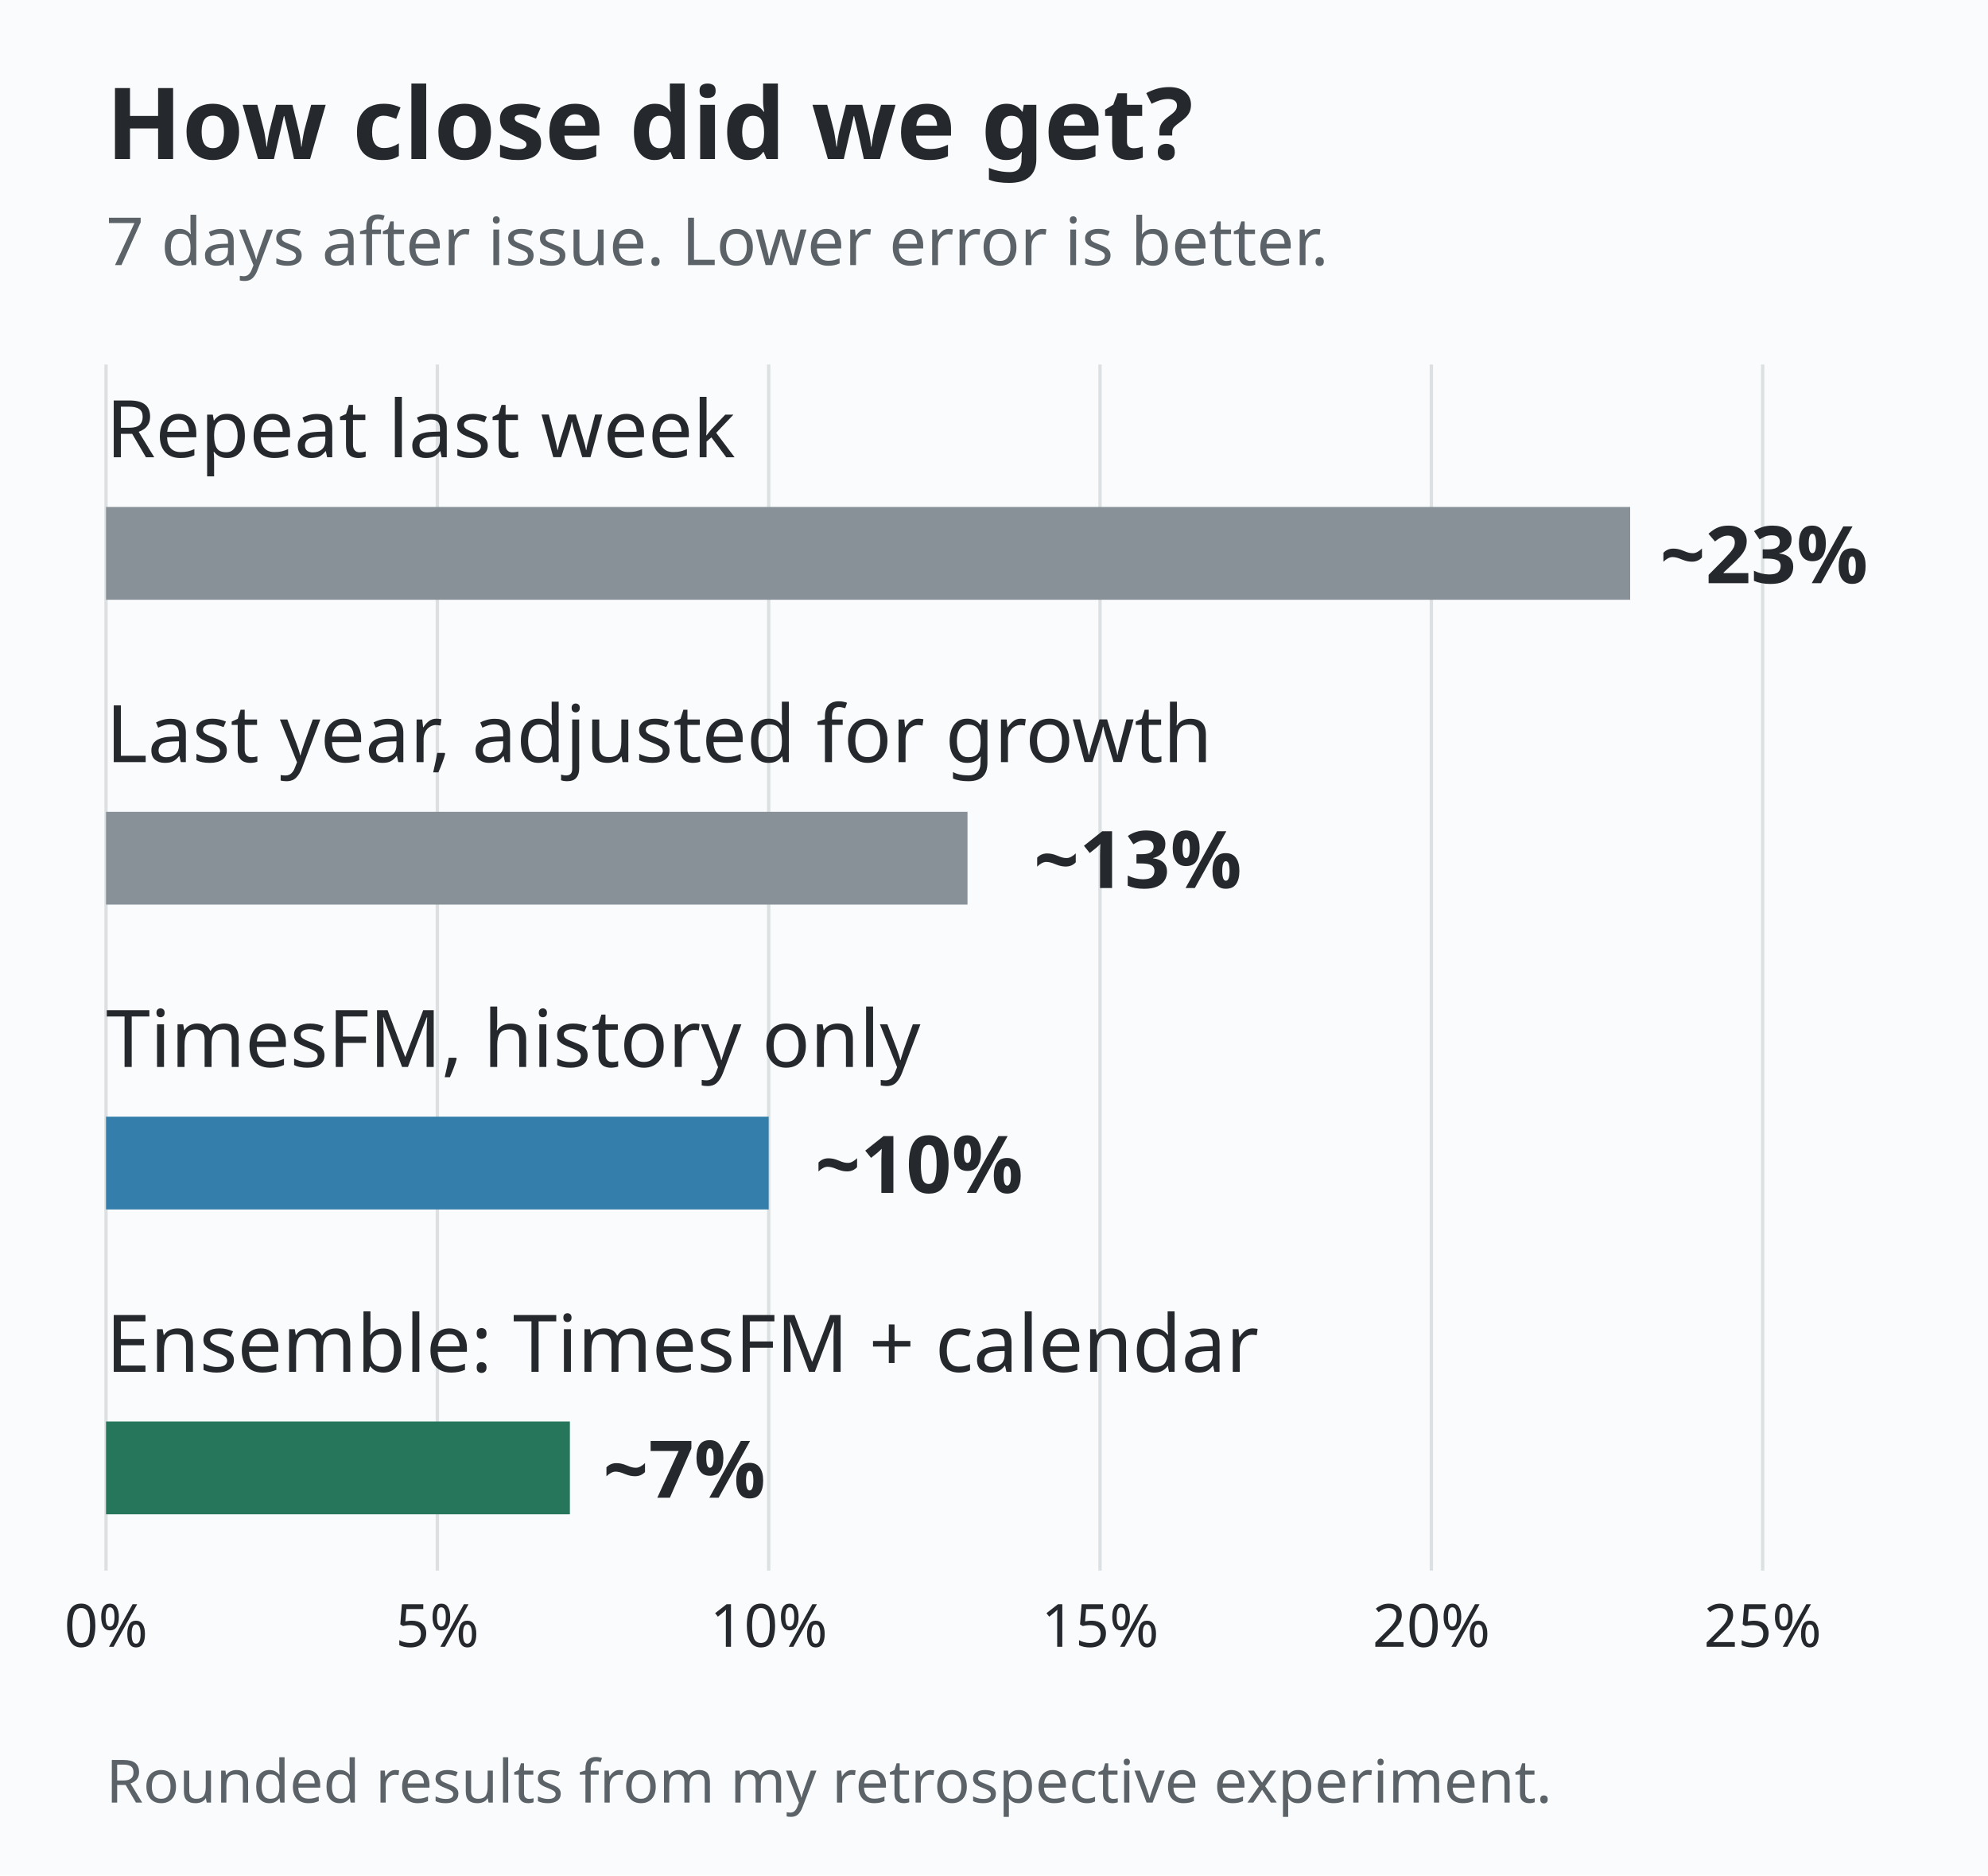
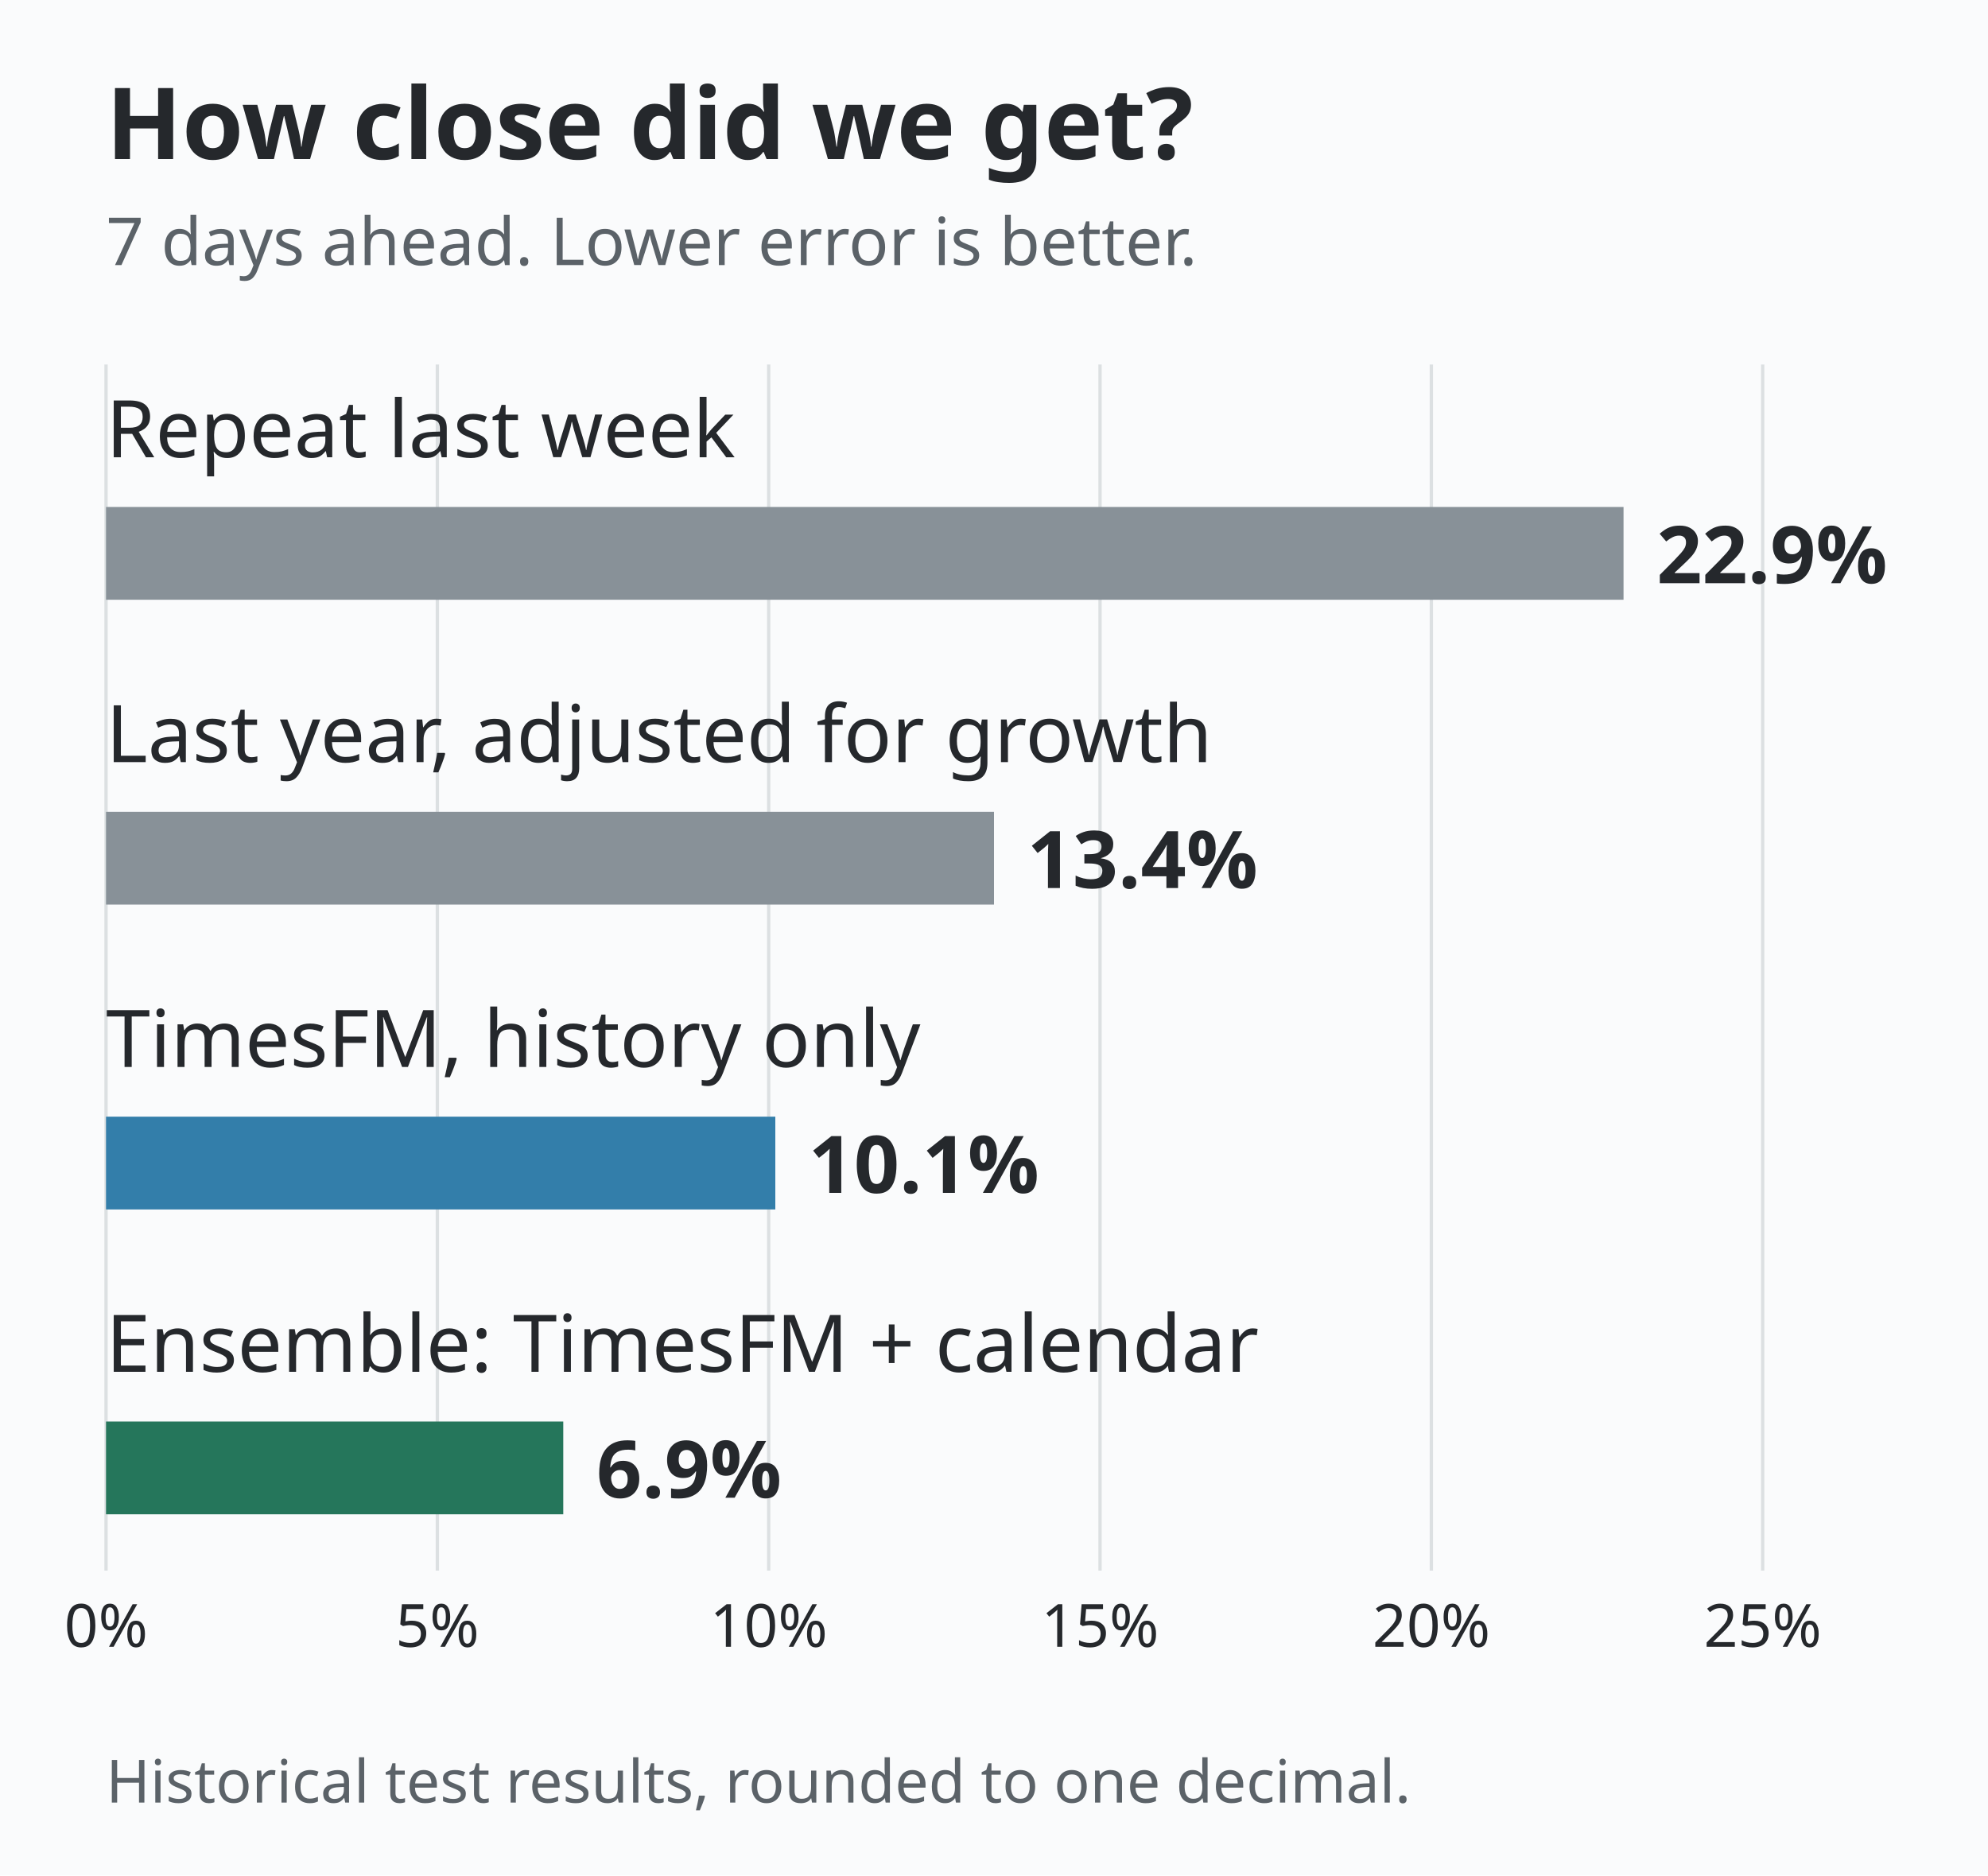
<svg xmlns="http://www.w3.org/2000/svg" width="600" height="566" viewBox="0 0 600 566" role="img" aria-labelledby="title desc">
  <style>
    text { font-family: Verdana, sans-serif; fill: #25282c; }
    .muted { fill: #5b6268; }
    .grid { stroke: #dce0e2; stroke-width: 1; }
    .rule { fill: #889198; }
    .plain { fill: #337eaa; }
    .calendar { fill: #25765b; }
  </style>
  <rect width="600" height="566" fill="#fafbfc" />
  <text x="32" y="48" font-size="30" font-weight="700">How close did we get?</text>
-   <text class="muted" x="32" y="80" font-size="20">7 days after issue. Lower error is better.</text>
+   <text class="muted" x="32" y="80" font-size="20">7 days ahead. Lower error is better.</text>
  <g class="grid">
    <path d="M32 110V474 M132 110V474 M232 110V474 M332 110V474 M432 110V474 M532 110V474" />
  </g>
  <g font-size="24">
    <text x="32" y="138">Repeat last week</text>
-     <rect class="rule" x="32" y="153" width="460" height="28" />
-     <text x="501" y="176" font-weight="700">~23%</text>
+     <rect class="rule" x="32" y="153" width="458" height="28" />
+     <text x="500" y="176" font-weight="700">22.9%</text>
    <text x="32" y="230">Last year, adjusted for growth</text>
-     <rect class="rule" x="32" y="245" width="260" height="28" />
-     <text x="312" y="268" font-weight="700">~13%</text>
+     <rect class="rule" x="32" y="245" width="268" height="28" />
+     <text x="310" y="268" font-weight="700">13.4%</text>
    <text x="32" y="322">TimesFM, history only</text>
-     <rect class="plain" x="32" y="337" width="200" height="28" />
-     <text x="246" y="360" font-weight="700">~10%</text>
+     <rect class="plain" x="32" y="337" width="202" height="28" />
+     <text x="244" y="360" font-weight="700">10.1%</text>
    <text x="32" y="414">Ensemble: TimesFM + calendar</text>
-     <rect class="calendar" x="32" y="429" width="140" height="28" />
-     <text x="182" y="452" font-weight="700">~7%</text>
+     <rect class="calendar" x="32" y="429" width="138" height="28" />
+     <text x="180" y="452" font-weight="700">6.9%</text>
  </g>
  <g class="muted" font-size="18" text-anchor="middle">
    <text x="32" y="497">0%</text>
    <text x="132" y="497">5%</text>
    <text x="232" y="497">10%</text>
    <text x="332" y="497">15%</text>
    <text x="432" y="497">20%</text>
    <text x="532" y="497">25%</text>
  </g>
-   <text class="muted" x="32" y="544" font-size="18">Rounded results from my retrospective experiment.</text>
+   <text class="muted" x="32" y="544" font-size="18">Historical test results, rounded to one decimal.</text>
</svg>
